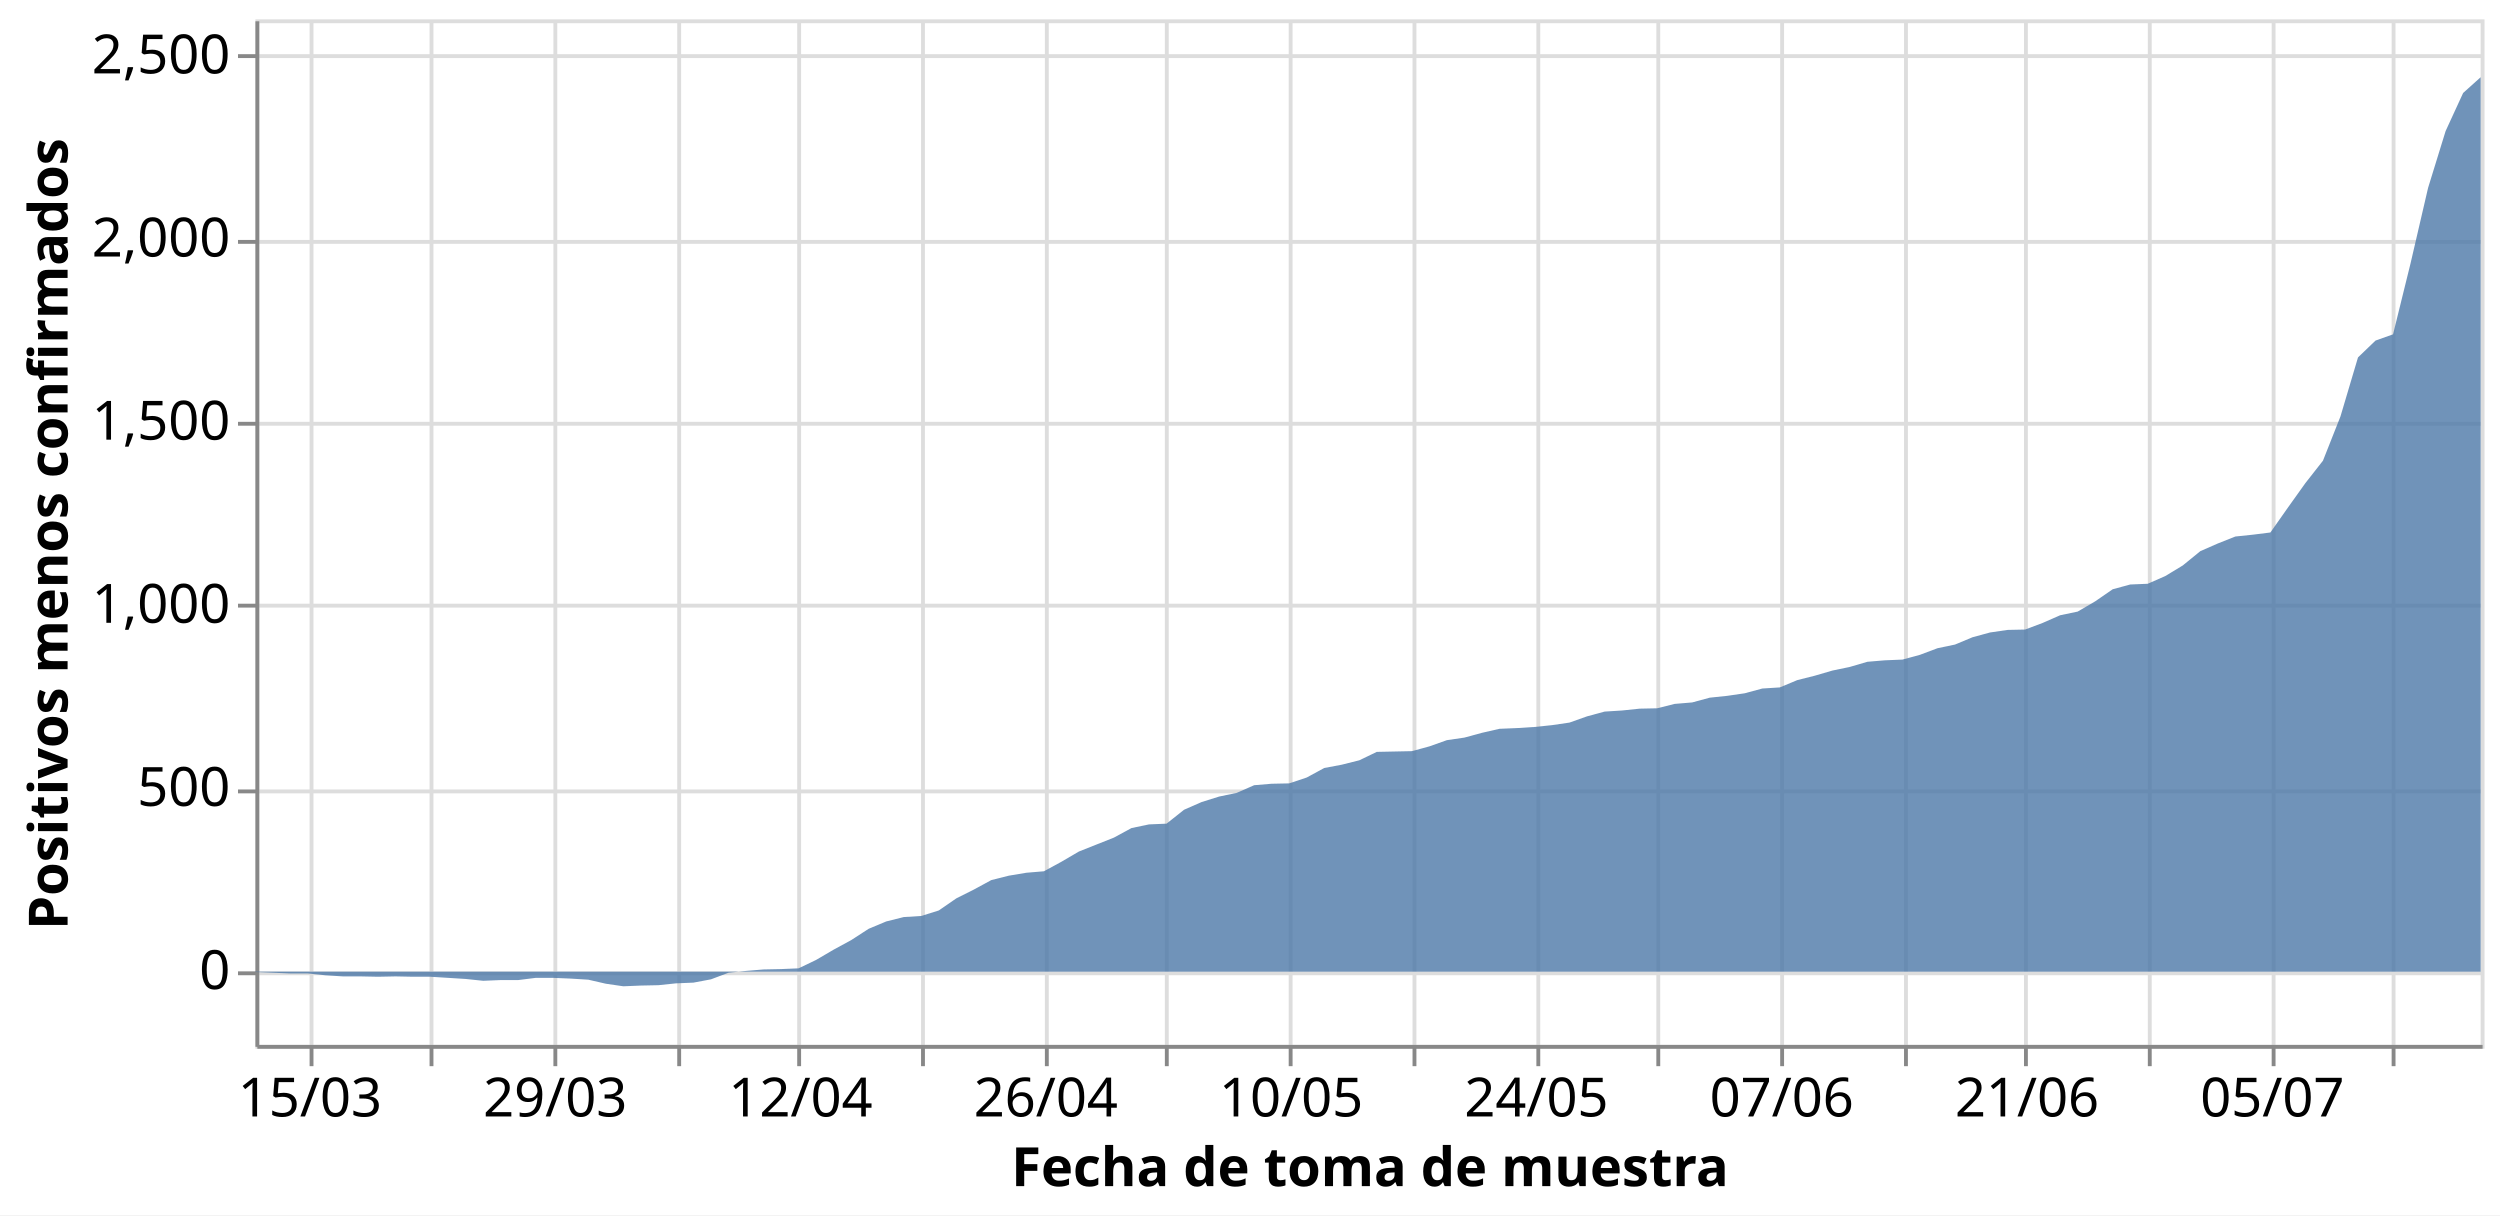
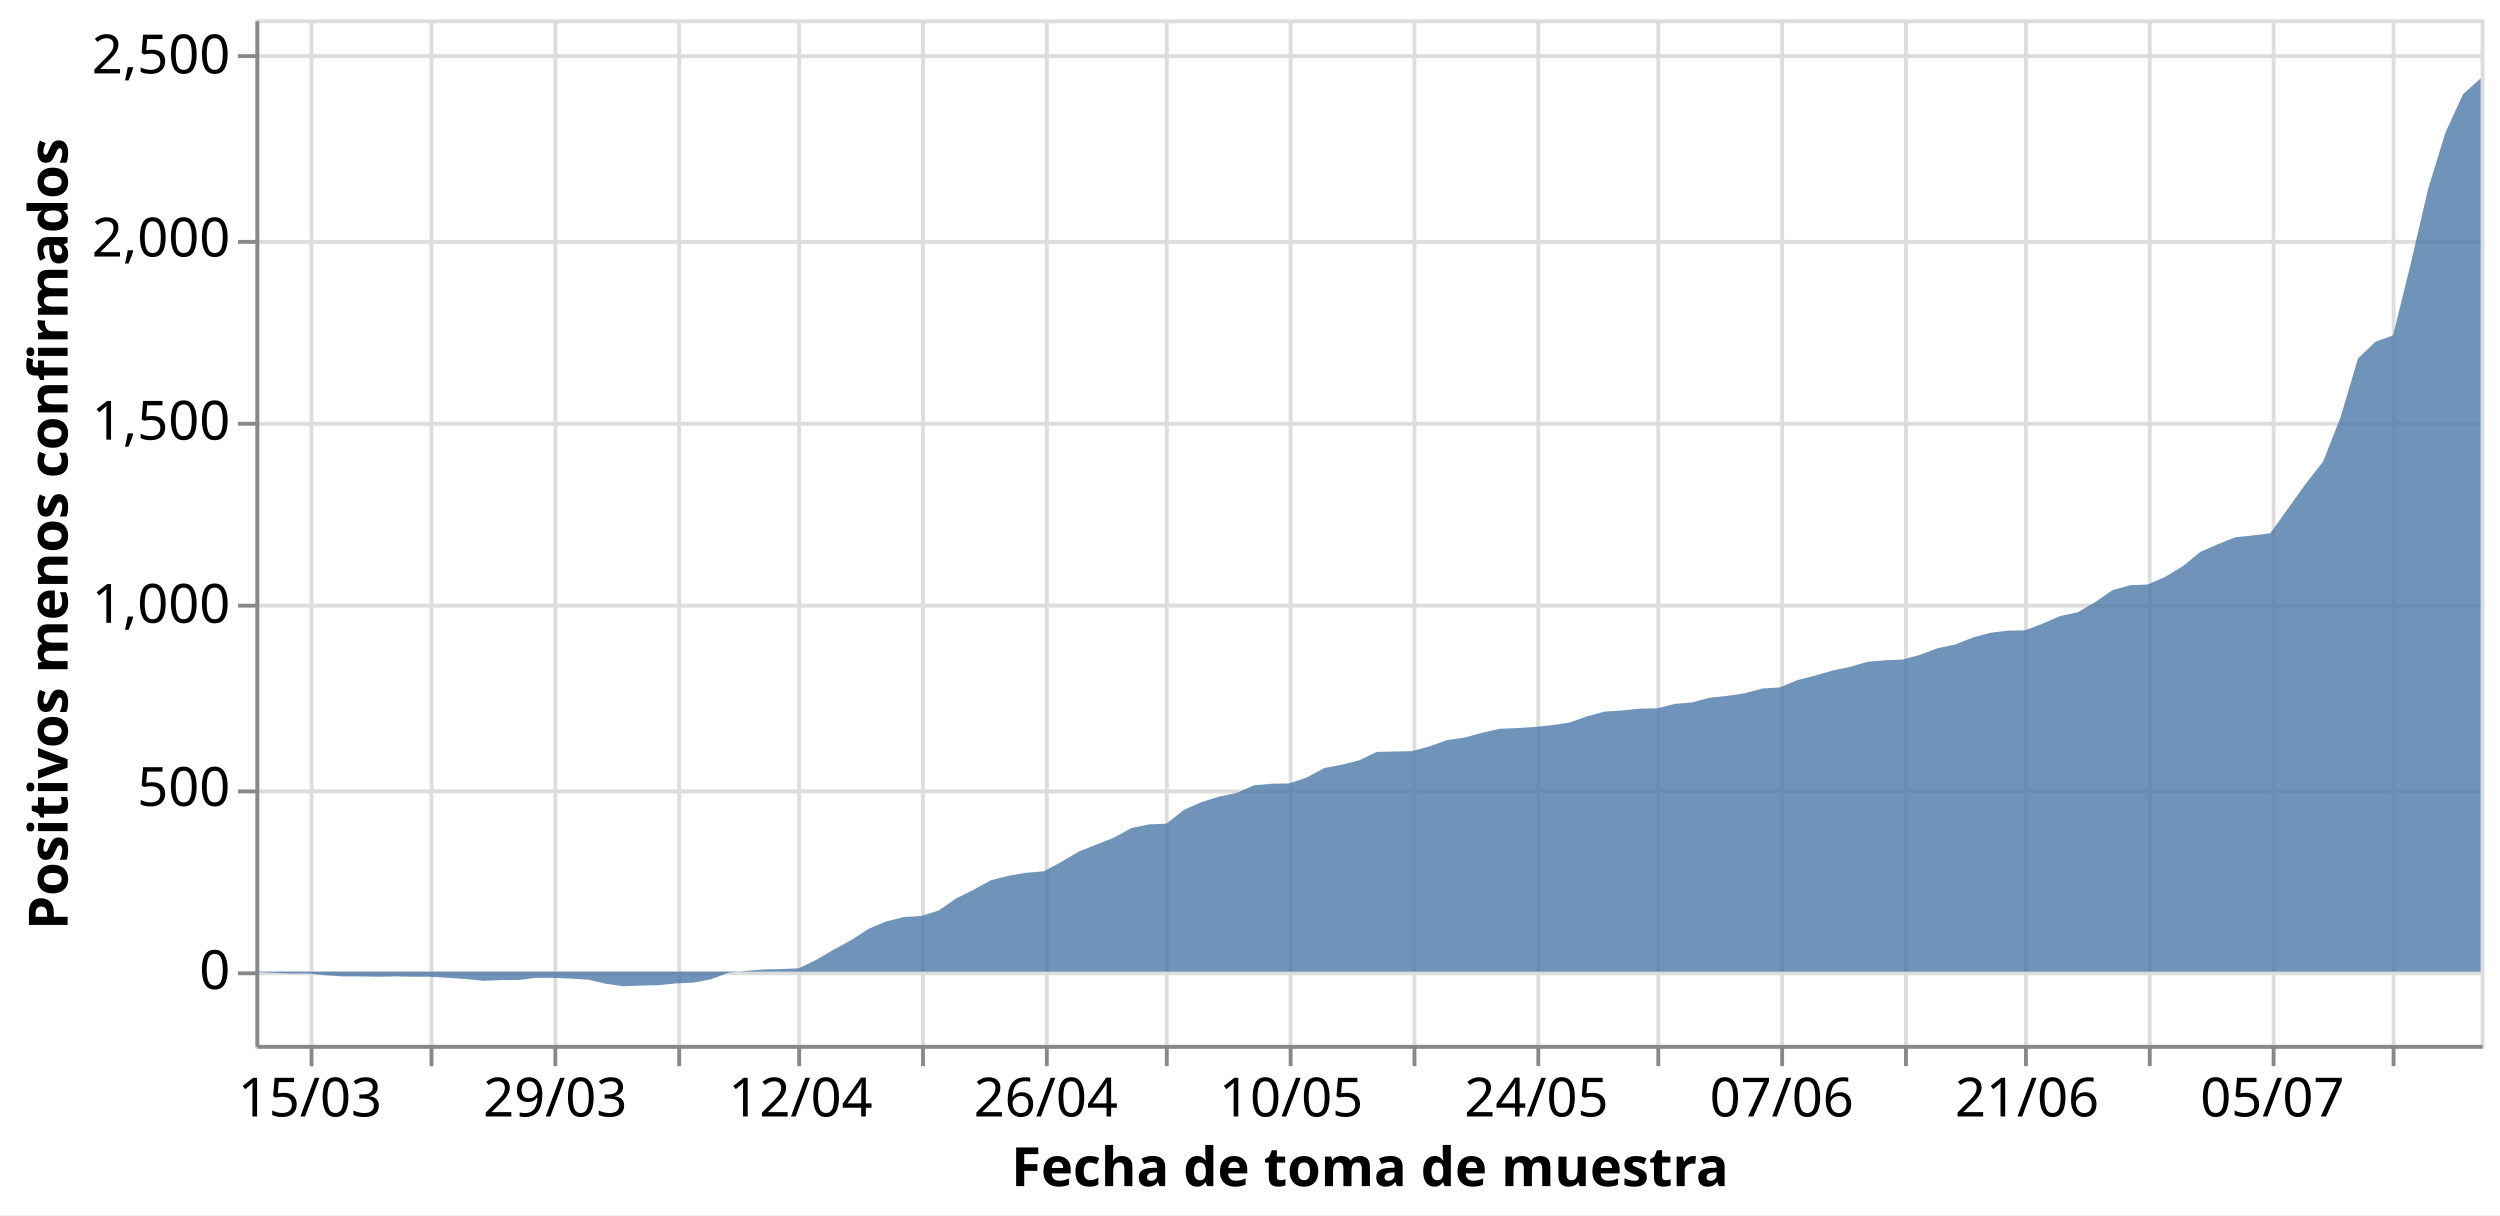
<svg xmlns="http://www.w3.org/2000/svg" class="marks" width="646" height="314" viewBox="0 0 646 314" version="1.1">
  <rect width="646" height="314" style="fill: white;" />
  <g transform="translate(66,5)">
    <g class="mark-group role-frame root">
      <g transform="translate(0,0)">
        <path class="background" d="M0.5,0.5h575v265h-575Z" style="fill: none; stroke: #ddd;" />
        <g>
          <g class="mark-group role-axis">
            <g transform="translate(0.5,265.5)">
              <path class="background" d="M0,0h0v0h0Z" style="pointer-events: none; fill: none;" />
              <g>
                <g class="mark-rule role-axis-grid" style="pointer-events: none;">
                  <line transform="translate(14,-265)" x2="0" y2="265" style="fill: none; stroke: #ddd; stroke-width: 1; opacity: 1;" />
                  <line transform="translate(45,-265)" x2="0" y2="265" style="fill: none; stroke: #ddd; stroke-width: 1; opacity: 1;" />
                  <line transform="translate(77,-265)" x2="0" y2="265" style="fill: none; stroke: #ddd; stroke-width: 1; opacity: 1;" />
                  <line transform="translate(109,-265)" x2="0" y2="265" style="fill: none; stroke: #ddd; stroke-width: 1; opacity: 1;" />
                  <line transform="translate(140,-265)" x2="0" y2="265" style="fill: none; stroke: #ddd; stroke-width: 1; opacity: 1;" />
                  <line transform="translate(172,-265)" x2="0" y2="265" style="fill: none; stroke: #ddd; stroke-width: 1; opacity: 1;" />
                  <line transform="translate(204,-265)" x2="0" y2="265" style="fill: none; stroke: #ddd; stroke-width: 1; opacity: 1;" />
                  <line transform="translate(235,-265)" x2="0" y2="265" style="fill: none; stroke: #ddd; stroke-width: 1; opacity: 1;" />
                  <line transform="translate(267,-265)" x2="0" y2="265" style="fill: none; stroke: #ddd; stroke-width: 1; opacity: 1;" />
                  <line transform="translate(299,-265)" x2="0" y2="265" style="fill: none; stroke: #ddd; stroke-width: 1; opacity: 1;" />
                  <line transform="translate(331,-265)" x2="0" y2="265" style="fill: none; stroke: #ddd; stroke-width: 1; opacity: 1;" />
                  <line transform="translate(362,-265)" x2="0" y2="265" style="fill: none; stroke: #ddd; stroke-width: 1; opacity: 1;" />
                  <line transform="translate(394,-265)" x2="0" y2="265" style="fill: none; stroke: #ddd; stroke-width: 1; opacity: 1;" />
                  <line transform="translate(426,-265)" x2="0" y2="265" style="fill: none; stroke: #ddd; stroke-width: 1; opacity: 1;" />
                  <line transform="translate(457,-265)" x2="0" y2="265" style="fill: none; stroke: #ddd; stroke-width: 1; opacity: 1;" />
                  <line transform="translate(489,-265)" x2="0" y2="265" style="fill: none; stroke: #ddd; stroke-width: 1; opacity: 1;" />
                  <line transform="translate(521,-265)" x2="0" y2="265" style="fill: none; stroke: #ddd; stroke-width: 1; opacity: 1;" />
                  <line transform="translate(552,-265)" x2="0" y2="265" style="fill: none; stroke: #ddd; stroke-width: 1; opacity: 1;" />
                </g>
              </g>
              <path class="foreground" d="" style="pointer-events: none; display: none; fill: none;" />
            </g>
          </g>
          <g class="mark-group role-axis">
            <g transform="translate(0.5,0.5)">
              <path class="background" d="M0,0h0v0h0Z" style="pointer-events: none; fill: none;" />
              <g>
                <g class="mark-rule role-axis-grid" style="pointer-events: none;">
                  <line transform="translate(0,246)" x2="575" y2="0" style="fill: none; stroke: #ddd; stroke-width: 1; opacity: 1;" />
                  <line transform="translate(0,199)" x2="575" y2="0" style="fill: none; stroke: #ddd; stroke-width: 1; opacity: 1;" />
                  <line transform="translate(0,151)" x2="575" y2="0" style="fill: none; stroke: #ddd; stroke-width: 1; opacity: 1;" />
                  <line transform="translate(0,104)" x2="575" y2="0" style="fill: none; stroke: #ddd; stroke-width: 1; opacity: 1;" />
                  <line transform="translate(0,57)" x2="575" y2="0" style="fill: none; stroke: #ddd; stroke-width: 1; opacity: 1;" />
                  <line transform="translate(0,9)" x2="575" y2="0" style="fill: none; stroke: #ddd; stroke-width: 1; opacity: 1;" />
                </g>
              </g>
              <path class="foreground" d="" style="pointer-events: none; display: none; fill: none;" />
            </g>
          </g>
          <g class="mark-group role-axis">
            <g transform="translate(0.5,265.5)">
              <path class="background" d="M0,0h0v0h0Z" style="pointer-events: none; fill: none;" />
              <g>
                <g class="mark-rule role-axis-tick" style="pointer-events: none;">
                  <line transform="translate(14,0)" x2="0" y2="5" style="fill: none; stroke: #888; stroke-width: 1; opacity: 1;" />
                  <line transform="translate(45,0)" x2="0" y2="5" style="fill: none; stroke: #888; stroke-width: 1; opacity: 1;" />
                  <line transform="translate(77,0)" x2="0" y2="5" style="fill: none; stroke: #888; stroke-width: 1; opacity: 1;" />
                  <line transform="translate(109,0)" x2="0" y2="5" style="fill: none; stroke: #888; stroke-width: 1; opacity: 1;" />
                  <line transform="translate(140,0)" x2="0" y2="5" style="fill: none; stroke: #888; stroke-width: 1; opacity: 1;" />
                  <line transform="translate(172,0)" x2="0" y2="5" style="fill: none; stroke: #888; stroke-width: 1; opacity: 1;" />
                  <line transform="translate(204,0)" x2="0" y2="5" style="fill: none; stroke: #888; stroke-width: 1; opacity: 1;" />
                  <line transform="translate(235,0)" x2="0" y2="5" style="fill: none; stroke: #888; stroke-width: 1; opacity: 1;" />
                  <line transform="translate(267,0)" x2="0" y2="5" style="fill: none; stroke: #888; stroke-width: 1; opacity: 1;" />
                  <line transform="translate(299,0)" x2="0" y2="5" style="fill: none; stroke: #888; stroke-width: 1; opacity: 1;" />
                  <line transform="translate(331,0)" x2="0" y2="5" style="fill: none; stroke: #888; stroke-width: 1; opacity: 1;" />
                  <line transform="translate(362,0)" x2="0" y2="5" style="fill: none; stroke: #888; stroke-width: 1; opacity: 1;" />
                  <line transform="translate(394,0)" x2="0" y2="5" style="fill: none; stroke: #888; stroke-width: 1; opacity: 1;" />
                  <line transform="translate(426,0)" x2="0" y2="5" style="fill: none; stroke: #888; stroke-width: 1; opacity: 1;" />
                  <line transform="translate(457,0)" x2="0" y2="5" style="fill: none; stroke: #888; stroke-width: 1; opacity: 1;" />
                  <line transform="translate(489,0)" x2="0" y2="5" style="fill: none; stroke: #888; stroke-width: 1; opacity: 1;" />
                  <line transform="translate(521,0)" x2="0" y2="5" style="fill: none; stroke: #888; stroke-width: 1; opacity: 1;" />
                  <line transform="translate(552,0)" x2="0" y2="5" style="fill: none; stroke: #888; stroke-width: 1; opacity: 1;" />
                </g>
                <g class="mark-text role-axis-label" style="pointer-events: none;">
                  <text text-anchor="middle" transform="translate(13.58268,18)" style="font-family: sans-serif; font-size: 14px; fill: #000; opacity: 1;">15/03</text>
                  <text text-anchor="middle" transform="translate(45.27559,18)" style="font-family: sans-serif; font-size: 14px; fill: #000; opacity: 0;">22/03</text>
                  <text text-anchor="middle" transform="translate(76.9685,18)" style="font-family: sans-serif; font-size: 14px; fill: #000; opacity: 1;">29/03</text>
                  <text text-anchor="middle" transform="translate(108.6614,18)" style="font-family: sans-serif; font-size: 14px; fill: #000; opacity: 0;">05/04</text>
                  <text text-anchor="middle" transform="translate(140.3543,18)" style="font-family: sans-serif; font-size: 14px; fill: #000; opacity: 1;">12/04</text>
                  <text text-anchor="middle" transform="translate(172.0472,18)" style="font-family: sans-serif; font-size: 14px; fill: #000; opacity: 0;">19/04</text>
                  <text text-anchor="middle" transform="translate(203.7402,18)" style="font-family: sans-serif; font-size: 14px; fill: #000; opacity: 1;">26/04</text>
                  <text text-anchor="middle" transform="translate(235.4331,18)" style="font-family: sans-serif; font-size: 14px; fill: #000; opacity: 0;">03/05</text>
                  <text text-anchor="middle" transform="translate(267.126,18)" style="font-family: sans-serif; font-size: 14px; fill: #000; opacity: 1;">10/05</text>
                  <text text-anchor="middle" transform="translate(298.8189,18)" style="font-family: sans-serif; font-size: 14px; fill: #000; opacity: 0;">17/05</text>
                  <text text-anchor="middle" transform="translate(330.5118,18)" style="font-family: sans-serif; font-size: 14px; fill: #000; opacity: 1;">24/05</text>
                  <text text-anchor="middle" transform="translate(362.2047,18)" style="font-family: sans-serif; font-size: 14px; fill: #000; opacity: 0;">31/05</text>
                  <text text-anchor="middle" transform="translate(393.8976,18)" style="font-family: sans-serif; font-size: 14px; fill: #000; opacity: 1;">07/06</text>
                  <text text-anchor="middle" transform="translate(425.5906,18)" style="font-family: sans-serif; font-size: 14px; fill: #000; opacity: 0;">14/06</text>
                  <text text-anchor="middle" transform="translate(457.2835,18)" style="font-family: sans-serif; font-size: 14px; fill: #000; opacity: 1;">21/06</text>
                  <text text-anchor="middle" transform="translate(488.9764,18)" style="font-family: sans-serif; font-size: 14px; fill: #000; opacity: 0;">28/06</text>
                  <text text-anchor="middle" transform="translate(520.6693,18)" style="font-family: sans-serif; font-size: 14px; fill: #000; opacity: 1;">05/07</text>
                  <text text-anchor="middle" transform="translate(552.3622,18)" style="font-family: sans-serif; font-size: 14px; fill: #000; opacity: 0;">12/07</text>
                </g>
                <g class="mark-rule role-axis-domain" style="pointer-events: none;">
                  <line transform="translate(0,0)" x2="575" y2="0" style="fill: none; stroke: #888; stroke-width: 1; opacity: 1;" />
                </g>
                <g class="mark-text role-axis-title" style="pointer-events: none;">
                  <text text-anchor="middle" transform="translate(287.5,36)" style="font-family: sans-serif; font-size: 14px; font-weight: bold; fill: #000; opacity: 1;">Fecha de toma de muestra</text>
                </g>
              </g>
              <path class="foreground" d="" style="pointer-events: none; display: none; fill: none;" />
            </g>
          </g>
          <g class="mark-group role-axis">
            <g transform="translate(0.5,0.5)">
              <path class="background" d="M0,0h0v0h0Z" style="pointer-events: none; fill: none;" />
              <g>
                <g class="mark-rule role-axis-tick" style="pointer-events: none;">
                  <line transform="translate(0,246)" x2="-5" y2="0" style="fill: none; stroke: #888; stroke-width: 1; opacity: 1;" />
                  <line transform="translate(0,199)" x2="-5" y2="0" style="fill: none; stroke: #888; stroke-width: 1; opacity: 1;" />
                  <line transform="translate(0,151)" x2="-5" y2="0" style="fill: none; stroke: #888; stroke-width: 1; opacity: 1;" />
                  <line transform="translate(0,104)" x2="-5" y2="0" style="fill: none; stroke: #888; stroke-width: 1; opacity: 1;" />
                  <line transform="translate(0,57)" x2="-5" y2="0" style="fill: none; stroke: #888; stroke-width: 1; opacity: 1;" />
                  <line transform="translate(0,9)" x2="-5" y2="0" style="fill: none; stroke: #888; stroke-width: 1; opacity: 1;" />
                </g>
                <g class="mark-text role-axis-label" style="pointer-events: none;">
                  <text text-anchor="end" transform="translate(-7,250.0714)" style="font-family: sans-serif; font-size: 14px; fill: #000; opacity: 1;">0</text>
                  <text text-anchor="end" transform="translate(-7,202.75)" style="font-family: sans-serif; font-size: 14px; fill: #000; opacity: 1;">500</text>
                  <text text-anchor="end" transform="translate(-7,155.4286)" style="font-family: sans-serif; font-size: 14px; fill: #000; opacity: 1;">1,000</text>
                  <text text-anchor="end" transform="translate(-7,108.1071)" style="font-family: sans-serif; font-size: 14px; fill: #000; opacity: 1;">1,500</text>
                  <text text-anchor="end" transform="translate(-7,60.78571)" style="font-family: sans-serif; font-size: 14px; fill: #000; opacity: 1;">2,000</text>
                  <text text-anchor="end" transform="translate(-7,13.46429)" style="font-family: sans-serif; font-size: 14px; fill: #000; opacity: 1;">2,500</text>
                </g>
                <g class="mark-rule role-axis-domain" style="pointer-events: none;">
                  <line transform="translate(0,265)" x2="0" y2="-265" style="fill: none; stroke: #888; stroke-width: 1; opacity: 1;" />
                </g>
                <g class="mark-text role-axis-title" style="pointer-events: none;">
                  <text text-anchor="middle" transform="translate(-46.03418,132.5) rotate(-90) translate(0,-3)" style="font-family: sans-serif; font-size: 14px; font-weight: bold; fill: #000; opacity: 1;">Positivos menos confirmados</text>
                </g>
              </g>
              <path class="foreground" d="" style="pointer-events: none; display: none; fill: none;" />
            </g>
          </g>
          <g class="mark-area role-mark marks">
-             <path d="M0,246.166L4.528,246.355L9.055,246.545L13.583,246.545L18.11,247.018L22.638,247.302L27.165,247.302L31.693,247.396L36.22,247.302L40.748,247.396L45.276,247.396L49.803,247.68L54.331,247.964L58.858,248.438L63.386,248.248L67.913,248.248L72.441,247.68L76.969,247.68L81.496,247.87L86.024,248.154L90.551,249.195L95.079,249.857L99.606,249.668L104.134,249.573L108.661,249.1L113.189,248.911L117.717,248.059L122.244,246.355L126.772,245.882L131.299,245.504L135.827,245.409L140.354,245.22L144.882,243.043L149.409,240.393L153.937,237.932L158.465,234.998L162.992,233.105L167.52,231.97L172.047,231.686L176.575,230.266L181.102,227.143L185.63,224.871L190.157,222.411L194.685,221.275L199.213,220.518L203.74,220.139L208.268,217.679L212.795,215.029L217.323,213.23L221.85,211.432L226.378,208.971L230.906,208.025L235.433,207.836L239.961,204.239L244.488,202.252L249.016,200.832L253.543,199.886L258.071,197.898L262.598,197.52L267.126,197.425L271.654,195.911L276.181,193.45L280.709,192.598L285.236,191.462L289.764,189.286L294.291,189.191L298.819,189.096L303.346,187.866L307.874,186.257L312.402,185.595L316.929,184.364L321.457,183.323L325.984,183.134L330.512,182.85L335.039,182.377L339.567,181.714L344.094,180.105L348.622,178.875L353.15,178.591L357.677,178.118L362.205,178.023L366.732,176.887L371.26,176.509L375.787,175.279L380.315,174.805L384.843,174.143L389.37,172.913L393.898,172.629L398.425,170.736L402.953,169.6L407.48,168.275L412.008,167.329L416.535,166.004L421.063,165.625L425.591,165.436L430.118,164.205L434.646,162.502L439.173,161.555L443.701,159.663L448.228,158.432L452.756,157.77L457.283,157.675L461.811,155.971L466.339,153.984L470.866,153.037L475.394,150.387L479.921,147.264L484.449,146.034L488.976,145.845L493.504,143.857L498.031,141.112L502.559,137.421L507.087,135.434L511.614,133.636L516.142,133.162L520.669,132.595L525.197,126.159L529.724,119.818L534.252,114.045L538.78,102.593L543.307,87.355L547.835,83.002L552.362,81.393L556.89,63.032L561.417,43.536L565.945,28.866L570.472,19.023L575,14.954L575,246.071L570.472,246.071L565.945,246.071L561.417,246.071L556.89,246.071L552.362,246.071L547.835,246.071L543.307,246.071L538.78,246.071L534.252,246.071L529.724,246.071L525.197,246.071L520.669,246.071L516.142,246.071L511.614,246.071L507.087,246.071L502.559,246.071L498.031,246.071L493.504,246.071L488.976,246.071L484.449,246.071L479.921,246.071L475.394,246.071L470.866,246.071L466.339,246.071L461.811,246.071L457.283,246.071L452.756,246.071L448.228,246.071L443.701,246.071L439.173,246.071L434.646,246.071L430.118,246.071L425.591,246.071L421.063,246.071L416.535,246.071L412.008,246.071L407.48,246.071L402.953,246.071L398.425,246.071L393.898,246.071L389.37,246.071L384.843,246.071L380.315,246.071L375.787,246.071L371.26,246.071L366.732,246.071L362.205,246.071L357.677,246.071L353.15,246.071L348.622,246.071L344.094,246.071L339.567,246.071L335.039,246.071L330.512,246.071L325.984,246.071L321.457,246.071L316.929,246.071L312.402,246.071L307.874,246.071L303.346,246.071L298.819,246.071L294.291,246.071L289.764,246.071L285.236,246.071L280.709,246.071L276.181,246.071L271.654,246.071L267.126,246.071L262.598,246.071L258.071,246.071L253.543,246.071L249.016,246.071L244.488,246.071L239.961,246.071L235.433,246.071L230.906,246.071L226.378,246.071L221.85,246.071L217.323,246.071L212.795,246.071L208.268,246.071L203.74,246.071L199.213,246.071L194.685,246.071L190.157,246.071L185.63,246.071L181.102,246.071L176.575,246.071L172.047,246.071L167.52,246.071L162.992,246.071L158.465,246.071L153.937,246.071L149.409,246.071L144.882,246.071L140.354,246.071L135.827,246.071L131.299,246.071L126.772,246.071L122.244,246.071L117.717,246.071L113.189,246.071L108.661,246.071L104.134,246.071L99.606,246.071L95.079,246.071L90.551,246.071L86.024,246.071L81.496,246.071L76.969,246.071L72.441,246.071L67.913,246.071L63.386,246.071L58.858,246.071L54.331,246.071L49.803,246.071L45.276,246.071L40.748,246.071L36.22,246.071L31.693,246.071L27.165,246.071L22.638,246.071L18.11,246.071L13.583,246.071L9.055,246.071L4.528,246.071L0,246.071Z" style="fill: #4c78a8; opacity: 0.8;" />
+             <path d="M0,246.166L4.528,246.355L9.055,246.545L13.583,246.545L18.11,247.018L22.638,247.302L27.165,247.302L31.693,247.396L36.22,247.302L40.748,247.396L45.276,247.396L49.803,247.68L54.331,247.964L58.858,248.438L63.386,248.248L67.913,248.248L72.441,247.68L76.969,247.68L81.496,247.87L86.024,248.154L90.551,249.195L95.079,249.857L99.606,249.668L104.134,249.573L108.661,249.1L113.189,248.911L117.717,248.059L122.244,246.355L126.772,245.882L131.299,245.504L135.827,245.409L140.354,245.22L144.882,243.043L149.409,240.393L153.937,237.932L158.465,234.998L162.992,233.105L167.52,231.97L172.047,231.686L176.575,230.266L181.102,227.143L185.63,224.871L190.157,222.411L194.685,221.275L199.213,220.518L203.74,220.139L208.268,217.679L212.795,215.029L217.323,213.23L221.85,211.432L226.378,208.971L230.906,208.025L235.433,207.836L239.961,204.239L244.488,202.252L249.016,200.832L253.543,199.886L258.071,197.898L262.598,197.52L267.126,197.425L271.654,195.911L276.181,193.45L280.709,192.598L285.236,191.462L289.764,189.286L294.291,189.191L298.819,189.096L303.346,187.866L307.874,186.257L312.402,185.595L316.929,184.364L321.457,183.323L325.984,183.134L330.512,182.85L335.039,182.377L339.567,181.714L344.094,180.105L348.622,178.875L353.15,178.591L357.677,178.118L362.205,178.023L366.732,176.887L371.26,176.509L375.787,175.279L380.315,174.805L384.843,174.143L389.37,172.913L393.898,172.629L398.425,170.736L402.953,169.6L407.48,168.275L412.008,167.329L416.535,166.004L421.063,165.625L425.591,165.436L430.118,164.205L434.646,162.502L439.173,161.555L443.701,159.757L448.228,158.527L452.756,157.959L457.283,157.864L461.811,156.161L466.339,154.173L470.866,153.227L475.394,150.577L479.921,147.454L484.449,146.223L488.976,146.034L493.504,144.046L498.031,141.302L502.559,137.611L507.087,135.623L511.614,133.825L516.142,133.352L520.669,132.784L525.197,126.443L529.724,120.102L534.252,114.329L538.78,102.877L543.307,87.639L547.835,83.286L552.362,81.677L556.89,63.316L561.417,43.82L565.945,29.15L570.472,19.307L575,15.237L575,246.071L570.472,246.071L565.945,246.071L561.417,246.071L556.89,246.071L552.362,246.071L547.835,246.071L543.307,246.071L538.78,246.071L534.252,246.071L529.724,246.071L525.197,246.071L520.669,246.071L516.142,246.071L511.614,246.071L507.087,246.071L502.559,246.071L498.031,246.071L493.504,246.071L488.976,246.071L484.449,246.071L479.921,246.071L475.394,246.071L470.866,246.071L466.339,246.071L461.811,246.071L457.283,246.071L452.756,246.071L448.228,246.071L443.701,246.071L439.173,246.071L434.646,246.071L430.118,246.071L425.591,246.071L421.063,246.071L416.535,246.071L412.008,246.071L407.48,246.071L402.953,246.071L398.425,246.071L393.898,246.071L389.37,246.071L384.843,246.071L380.315,246.071L375.787,246.071L371.26,246.071L366.732,246.071L362.205,246.071L357.677,246.071L353.15,246.071L348.622,246.071L344.094,246.071L339.567,246.071L335.039,246.071L330.512,246.071L325.984,246.071L321.457,246.071L316.929,246.071L312.402,246.071L307.874,246.071L303.346,246.071L298.819,246.071L294.291,246.071L289.764,246.071L285.236,246.071L280.709,246.071L276.181,246.071L271.654,246.071L267.126,246.071L262.598,246.071L258.071,246.071L253.543,246.071L249.016,246.071L244.488,246.071L239.961,246.071L235.433,246.071L230.906,246.071L226.378,246.071L221.85,246.071L217.323,246.071L212.795,246.071L208.268,246.071L203.74,246.071L199.213,246.071L194.685,246.071L190.157,246.071L185.63,246.071L181.102,246.071L176.575,246.071L172.047,246.071L167.52,246.071L162.992,246.071L158.465,246.071L153.937,246.071L149.409,246.071L144.882,246.071L140.354,246.071L135.827,246.071L131.299,246.071L126.772,246.071L122.244,246.071L117.717,246.071L113.189,246.071L108.661,246.071L104.134,246.071L99.606,246.071L95.079,246.071L90.551,246.071L86.024,246.071L81.496,246.071L76.969,246.071L72.441,246.071L67.913,246.071L63.386,246.071L58.858,246.071L54.331,246.071L49.803,246.071L45.276,246.071L40.748,246.071L36.22,246.071L31.693,246.071L27.165,246.071L22.638,246.071L18.11,246.071L13.583,246.071L9.055,246.071L4.528,246.071L0,246.071Z" style="fill: #4c78a8; opacity: 0.8;" />
          </g>
        </g>
        <path class="foreground" d="" style="display: none; fill: none;" />
      </g>
    </g>
  </g>
</svg>
